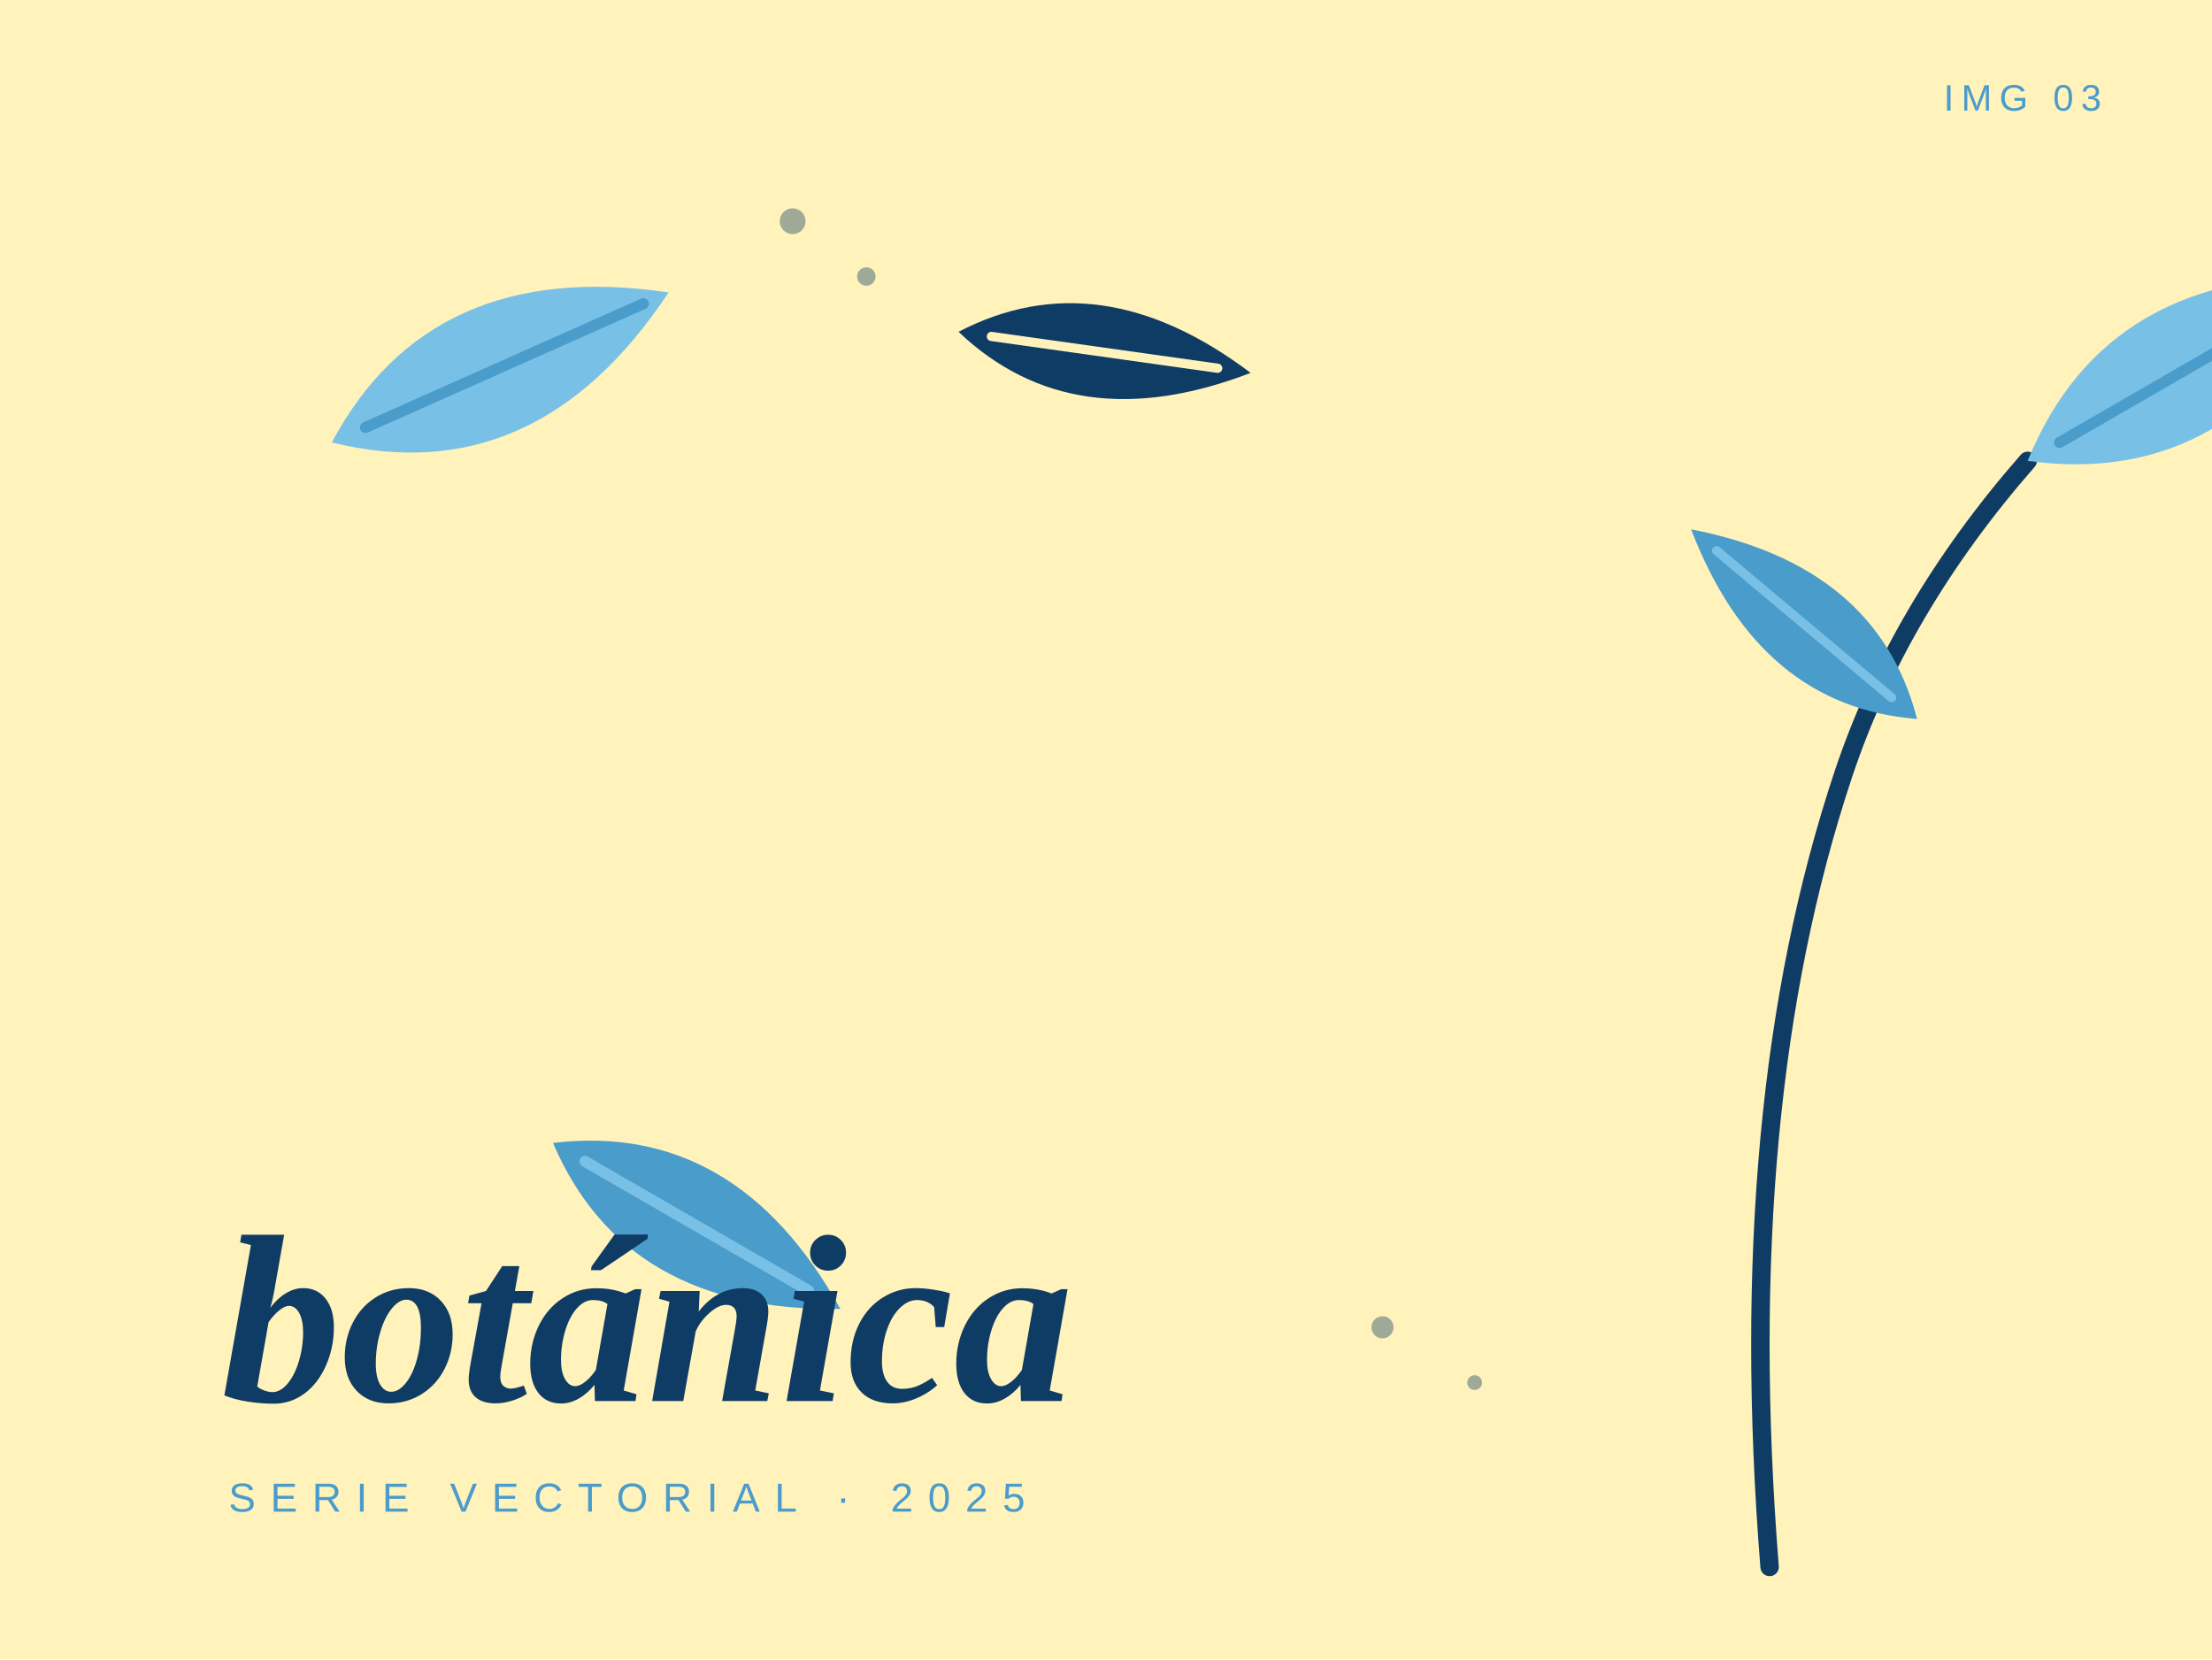
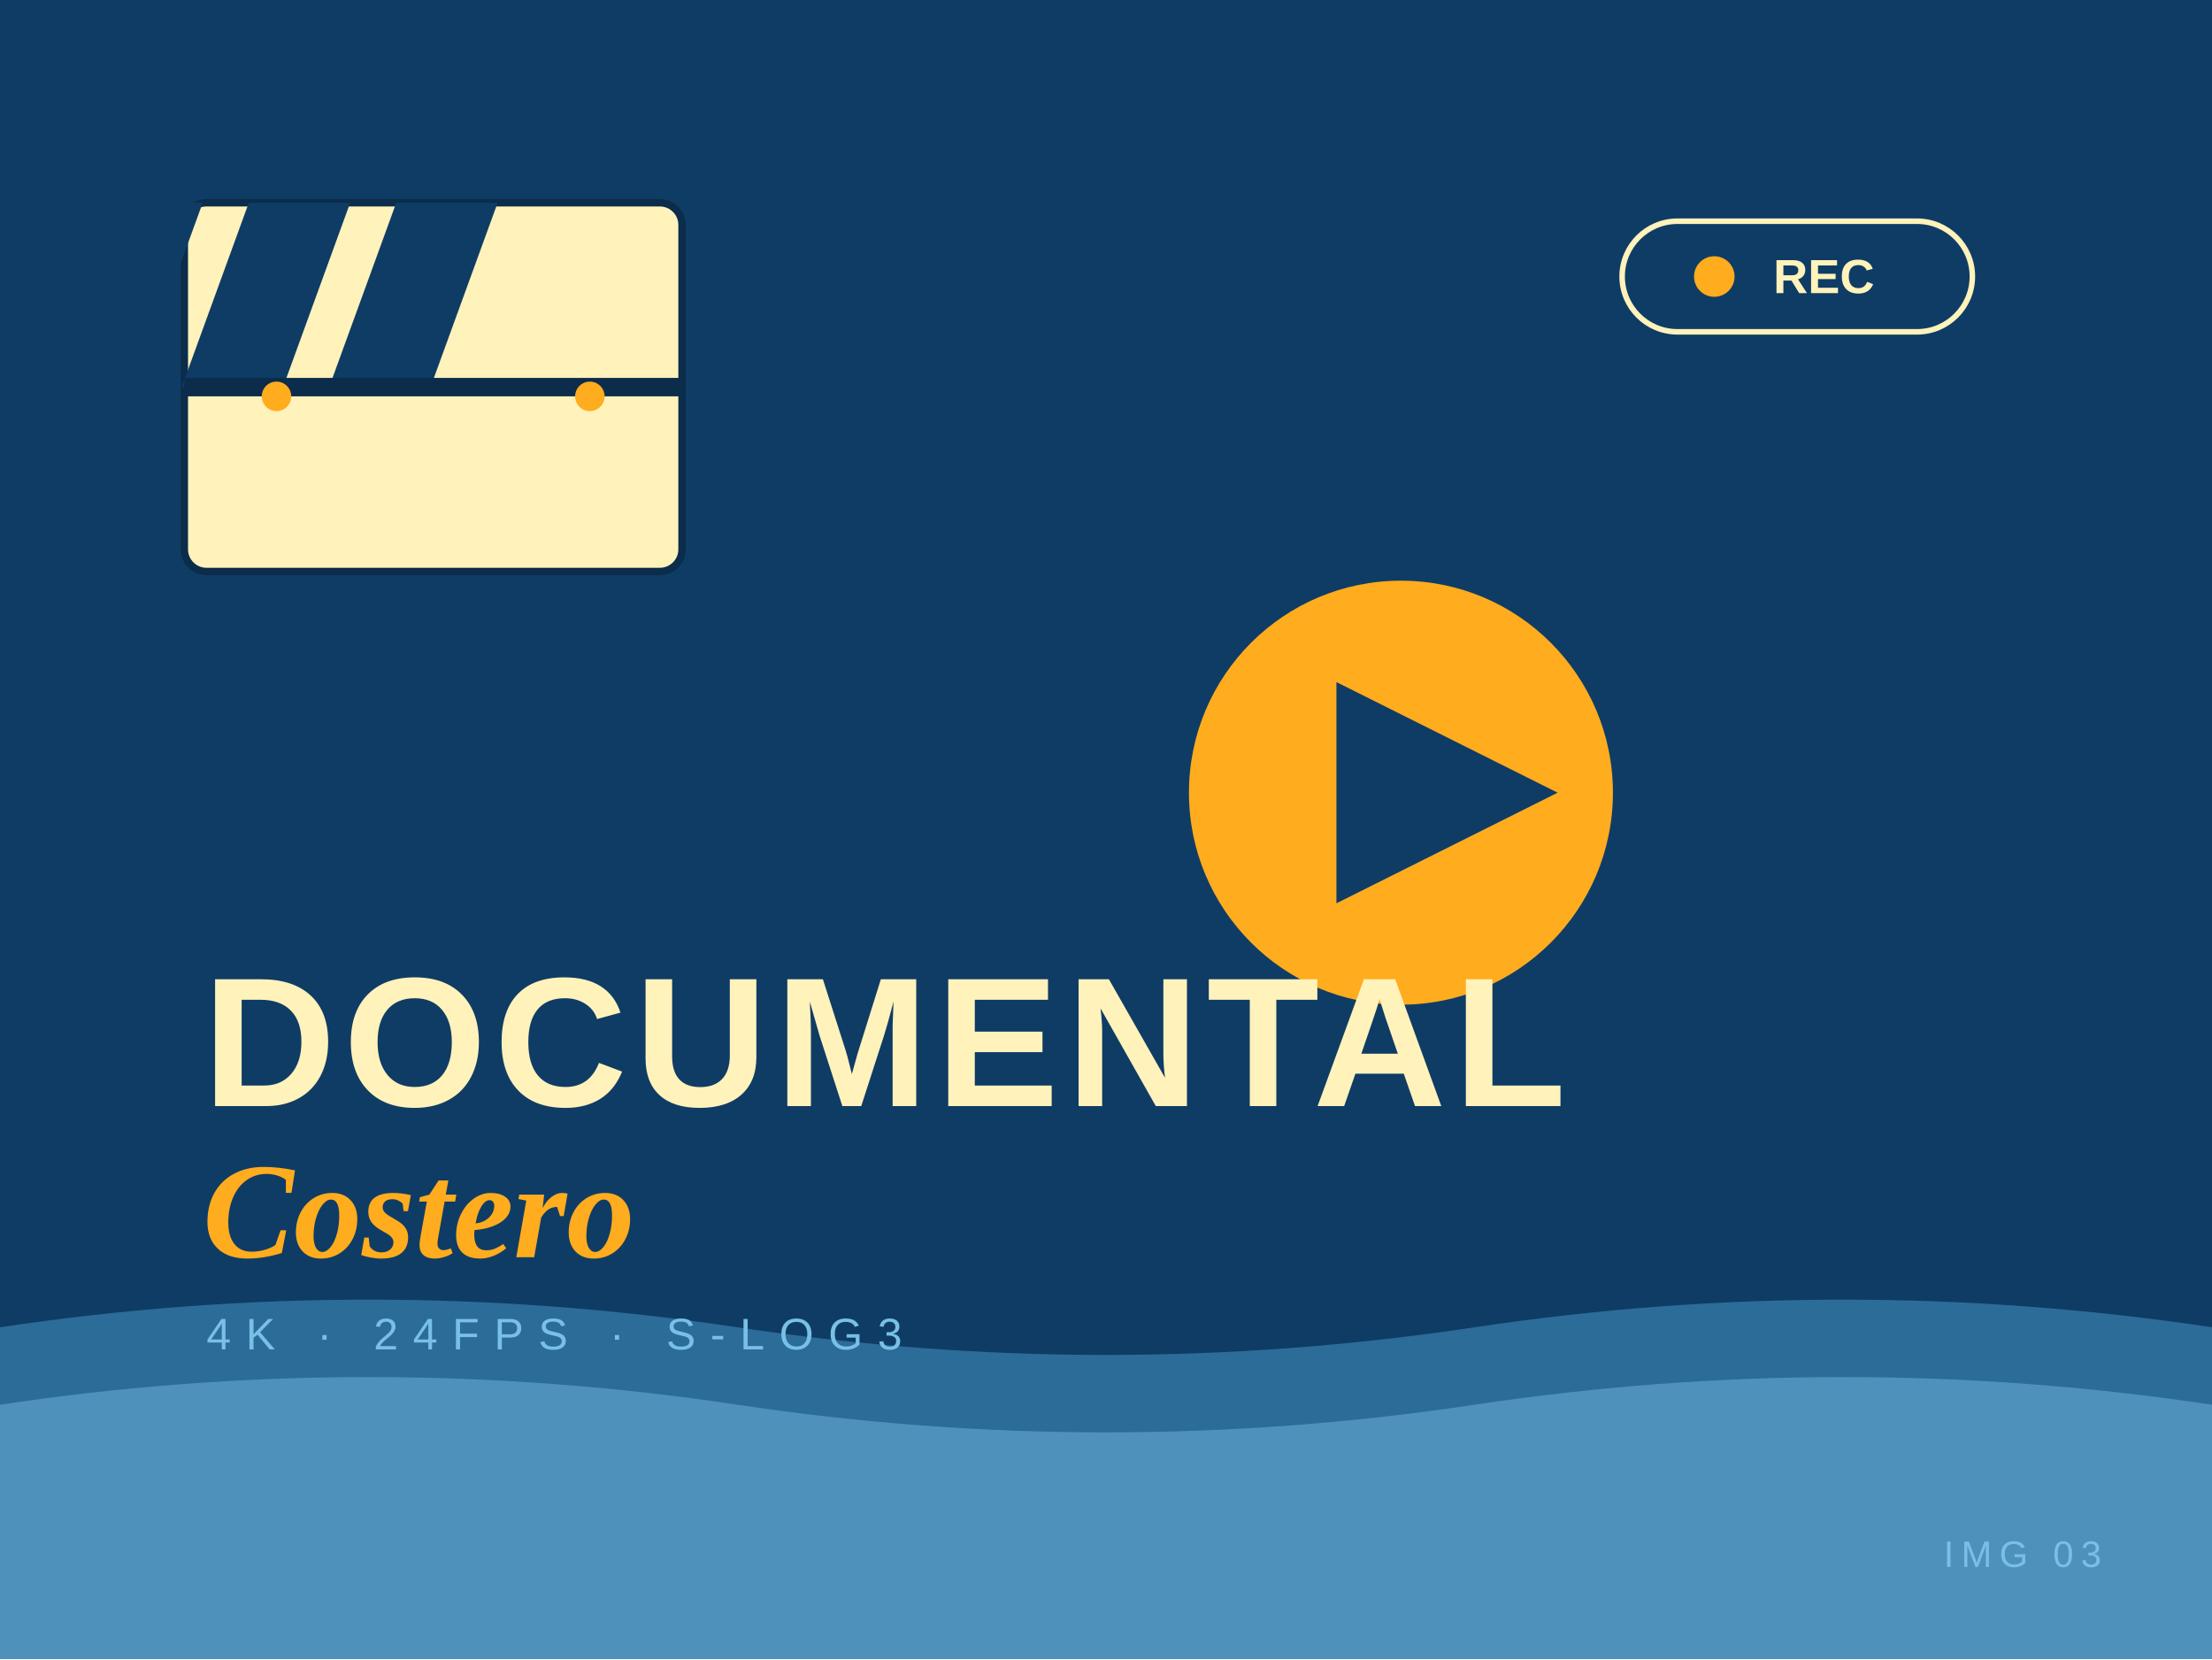
- <svg xmlns="http://www.w3.org/2000/svg" viewBox="0 0 1200 900" role="img" aria-label="Imagen de ejemplo: ilustraciones botánicas">
-   <rect width="1200" height="900" fill="#fff2bb" />
-   <g transform="translate(180 240) rotate(-24)">
-     <path d="M0 0 Q90 -70 200 0 Q90 70 0 0 Z" fill="#78c0e6" />
-     <path d="M20 0 L185 0" stroke="#4a9ccb" stroke-width="6" stroke-linecap="round" />
+ <svg xmlns="http://www.w3.org/2000/svg" viewBox="0 0 1200 900" role="img" aria-label="Imagen de ejemplo: documental costero">
+   <rect width="1200" height="900" fill="#0f3c65" />
+   <g>
+     <rect x="100" y="110" width="270" height="200" rx="12" fill="#fff2bb" stroke="#0b2c4a" stroke-width="4" />
+     <g transform="skewX(-20)">
+       <rect x="95" y="110" width="55" height="100" fill="#0f3c65" />
+       <rect x="175" y="110" width="55" height="100" fill="#0f3c65" />
+       <rect x="255" y="110" width="55" height="100" fill="#0f3c65" />
+     </g>
+     <rect x="100" y="205" width="270" height="10" fill="#0b2c4a" />
+     <circle cx="150" cy="215" r="8" fill="#ffac1e" />
+     <circle cx="320" cy="215" r="8" fill="#ffac1e" />
  </g>
-   <g transform="translate(300 620) rotate(30)">
-     <path d="M0 0 Q80 -60 180 0 Q80 60 0 0 Z" fill="#4a9ccb" />
-     <path d="M20 0 L160 0" stroke="#78c0e6" stroke-width="6" stroke-linecap="round" />
-   </g>
-   <g transform="translate(520 180) rotate(8)">
-     <path d="M0 0 Q70 -50 160 0 Q70 50 0 0 Z" fill="#0f3c65" />
-     <path d="M18 0 L142 0" stroke="#fff2bb" stroke-width="5" stroke-linecap="round" />
-   </g>
-   <path d="M960 850 Q940 600 1000 420 Q1030 330 1100 250" fill="none" stroke="#0f3c65" stroke-width="10" stroke-linecap="round" />
-   <g transform="translate(1100 250) rotate(-30)">
-     <path d="M0 0 Q90 -70 200 0 Q90 70 0 0 Z" fill="#78c0e6" />
-     <path d="M20 0 L185 0" stroke="#4a9ccb" stroke-width="6" stroke-linecap="round" />
-   </g>
-   <g transform="translate(1040 390) rotate(-140)">
-     <path d="M0 0 Q70 -50 160 0 Q70 50 0 0 Z" fill="#4a9ccb" />
-     <path d="M18 0 L142 0" stroke="#78c0e6" stroke-width="5" stroke-linecap="round" />
-   </g>
-   <g fill="#0f3c65" opacity="0.4">
-     <circle cx="430" cy="120" r="7" />
-     <circle cx="470" cy="150" r="5" />
-     <circle cx="750" cy="720" r="6" />
-     <circle cx="800" cy="750" r="4" />
-   </g>
-   <text x="120" y="760" font-family="Georgia, 'Times New Roman', serif" font-style="italic" font-weight="600" font-size="130" fill="#0f3c65">botánica</text>
-   <text x="124" y="820" font-family="Arial, sans-serif" font-size="22" letter-spacing="8" fill="#4a9ccb">SERIE VECTORIAL · 2025</text>
-   <text x="1140" y="60" font-family="Arial, sans-serif" font-size="20" letter-spacing="4" fill="#4a9ccb" text-anchor="end">IMG 03</text>
+   <circle cx="760" cy="430" r="115" fill="#ffac1e" />
+   <path d="M725 370 L725 490 L845 430 Z" fill="#0f3c65" />
+   <path d="M0 720 Q200 690 400 720 T800 720 T1200 720 V900 H0 Z" fill="#4a9ccb" opacity="0.5" />
+   <path d="M0 762 Q200 732 400 762 T800 762 T1200 762 V900 H0 Z" fill="#78c0e6" opacity="0.45" />
+   <text x="110" y="600" font-family="Arial, sans-serif" font-weight="bold" font-size="100" letter-spacing="4" fill="#fff2bb">DOCUMENTAL</text>
+   <text x="110" y="682" font-family="Georgia, 'Times New Roman', serif" font-style="italic" font-weight="600" font-size="74" fill="#ffac1e">Costero</text>
+   <text x="112" y="732" font-family="Arial, sans-serif" font-size="24" letter-spacing="8" fill="#78c0e6">4K · 24FPS · S-LOG3</text>
+   <rect x="880" y="120" width="190" height="60" rx="30" fill="none" stroke="#fff2bb" stroke-width="3" />
+   <circle cx="930" cy="150" r="11" fill="#ffac1e" />
+   <text x="962" y="159" font-family="Arial, sans-serif" font-weight="bold" font-size="26" fill="#fff2bb">REC</text>
+   <text x="1140" y="850" font-family="Arial, sans-serif" font-size="20" letter-spacing="4" fill="#78c0e6" text-anchor="end">IMG 03</text>
</svg>
